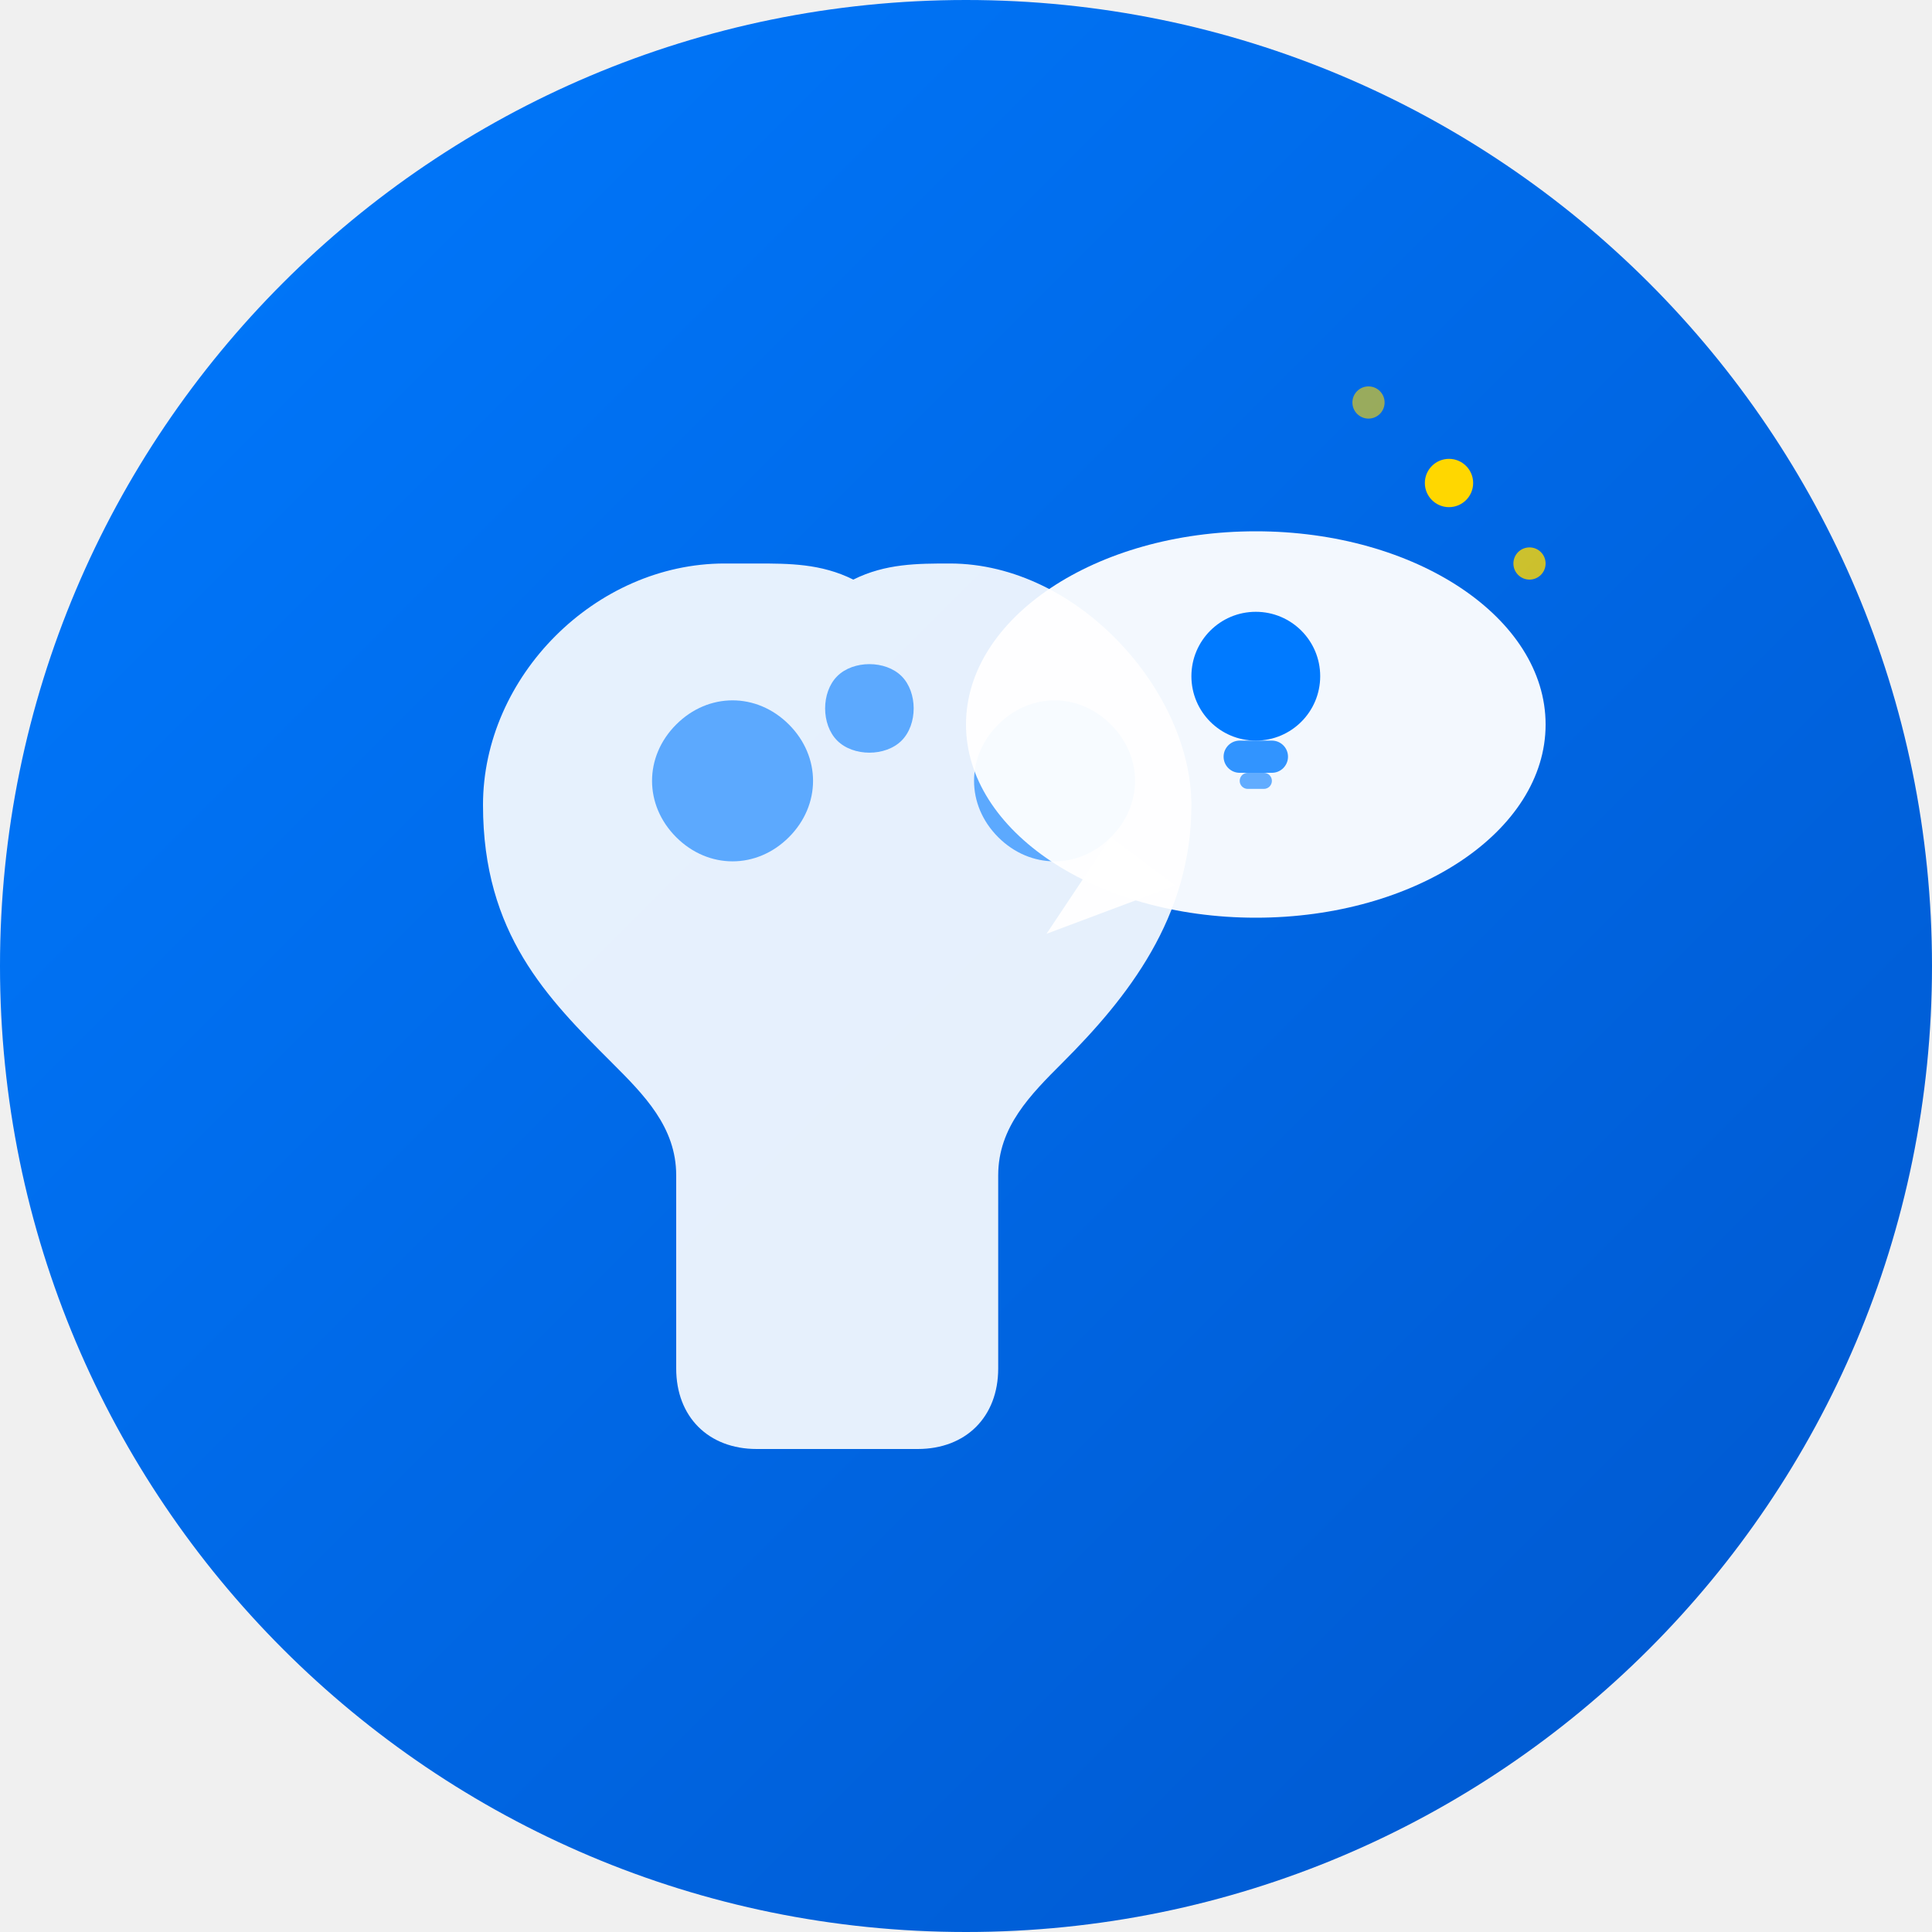
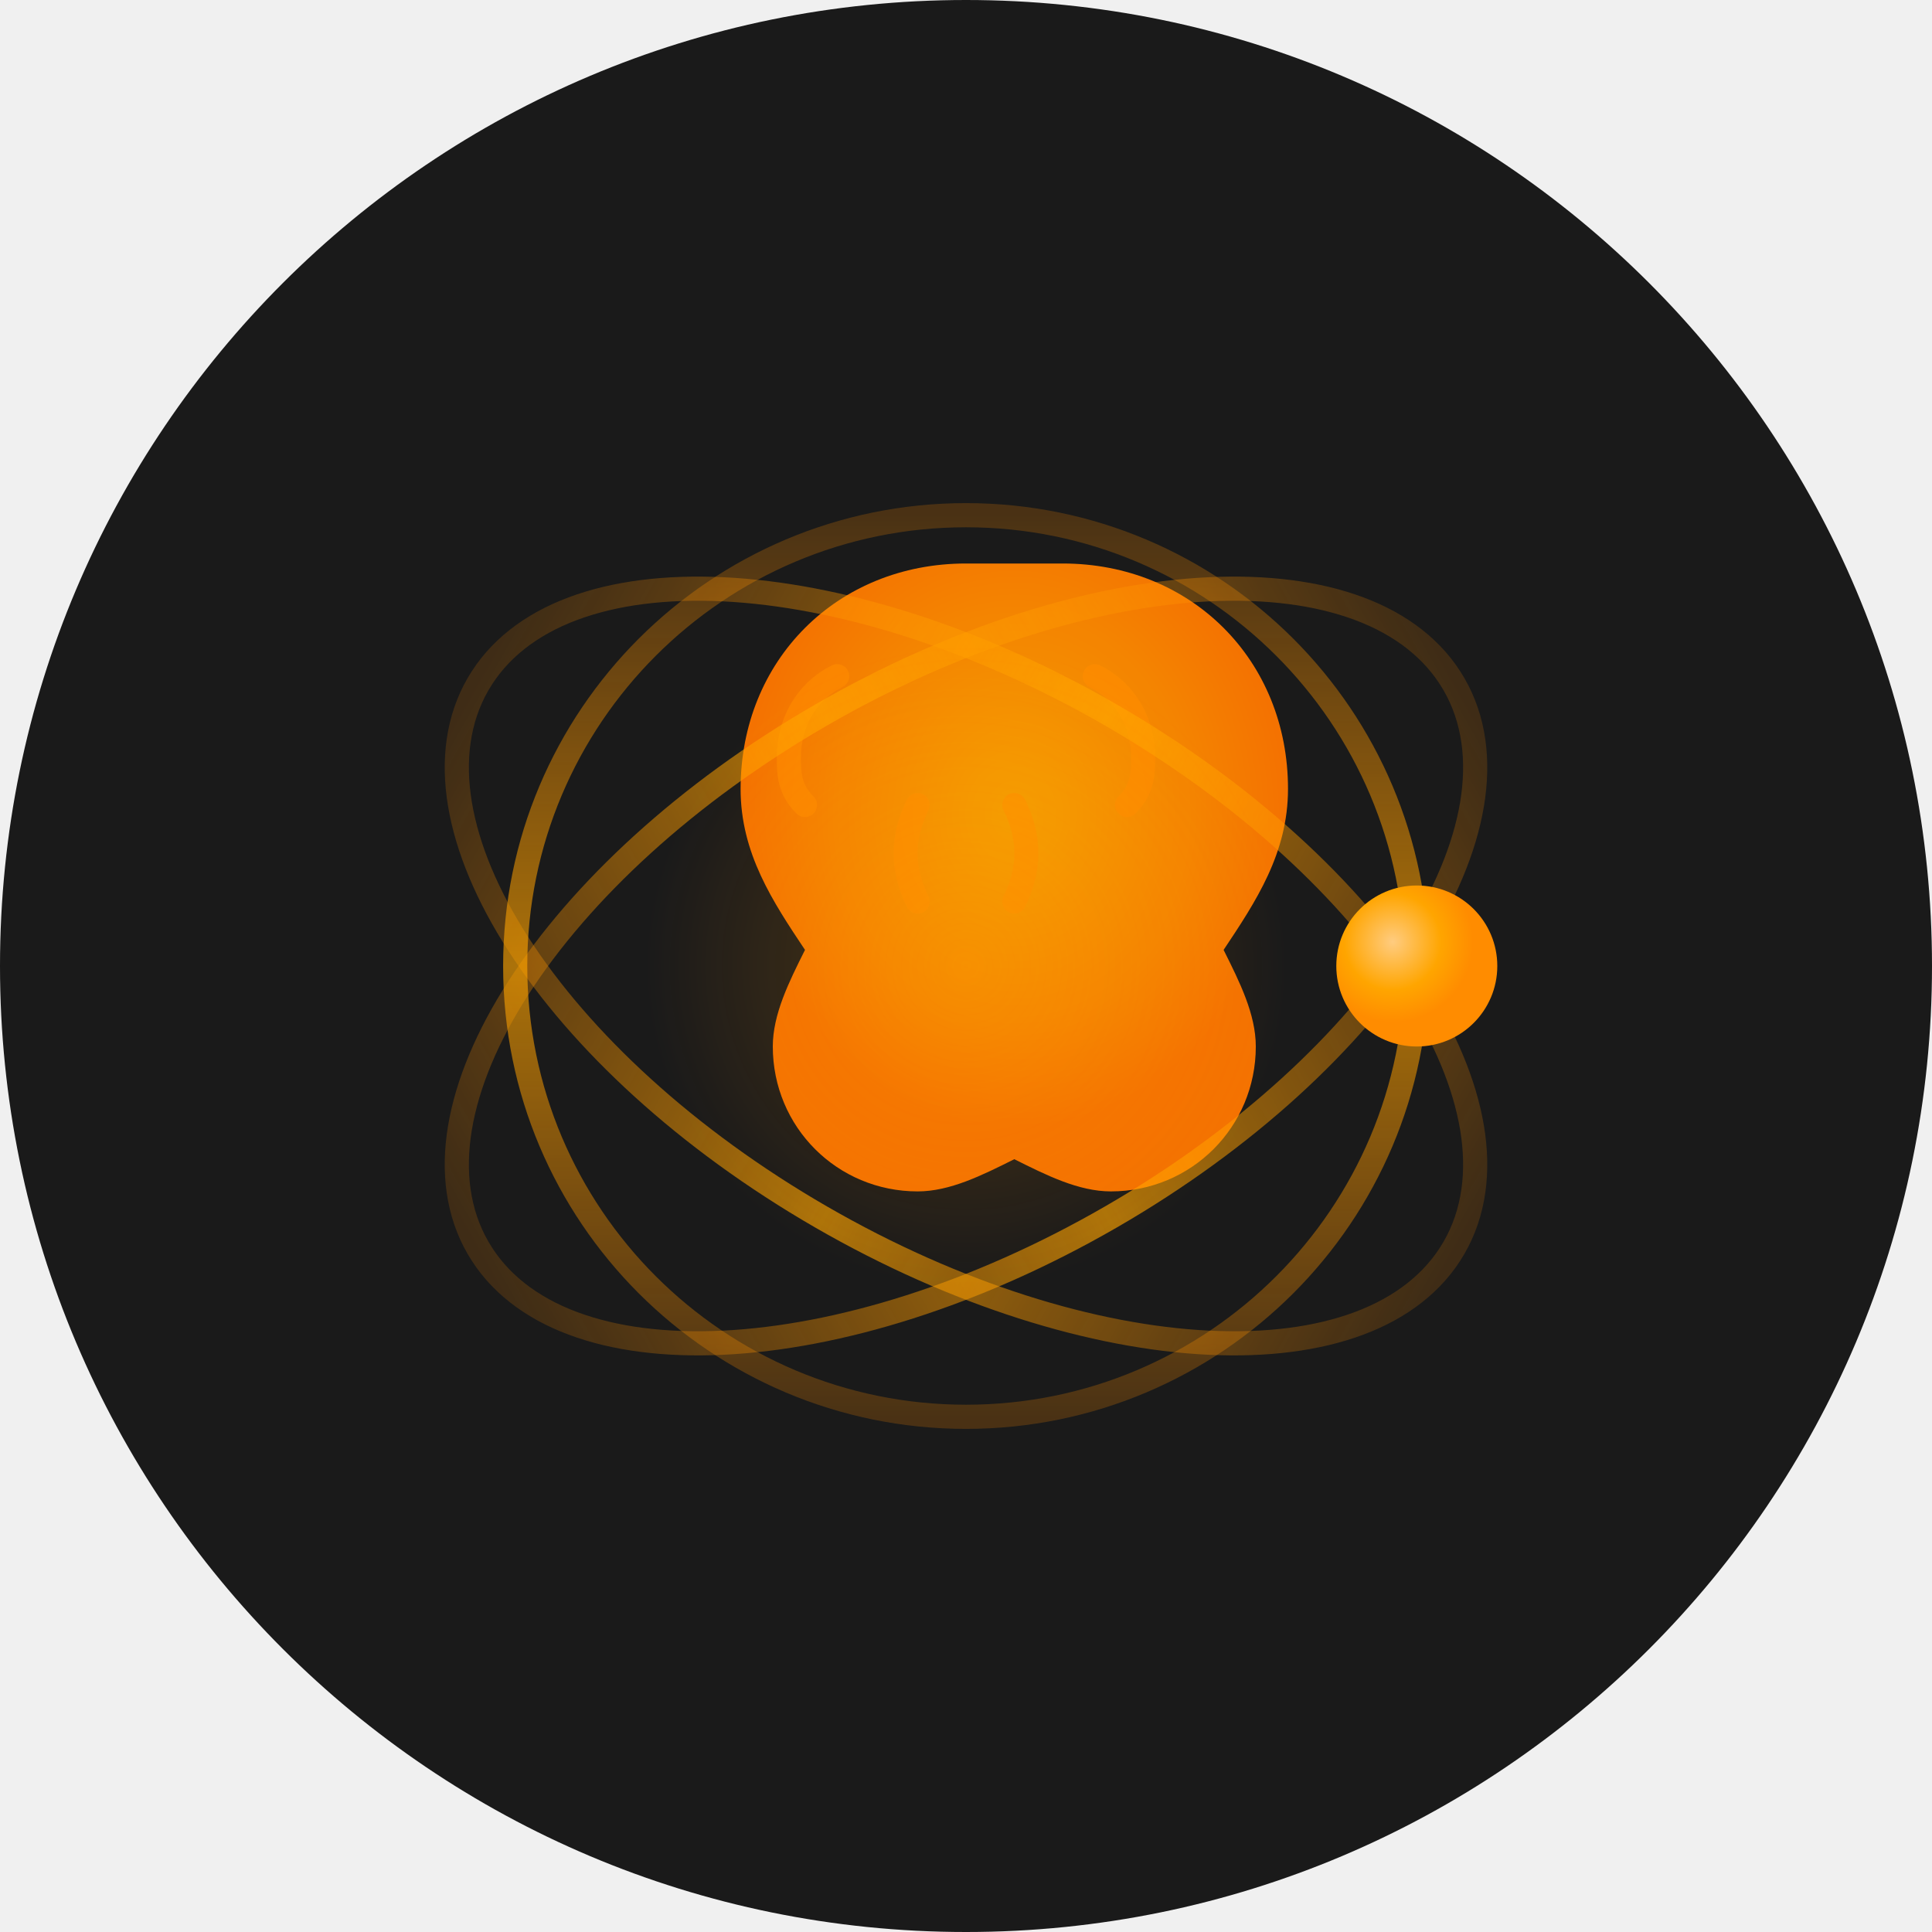
<svg xmlns="http://www.w3.org/2000/svg" width="120" height="120" viewBox="0 0 120 120" fill="none">
-   <circle cx="60" cy="60" r="60" fill="url(#gradient)" />
-   <path d="M45 35c-8 0-15 7-15 15s4 12 8 16c2 2 4 4 4 7v12c0 3 2 5 5 5h10c3 0 5-2 5-5V73c0-3 2-5 4-7c4-4 8-9 8-16s-7-15-15-15c-2 0-4 0-6 1c-2-1-4-1-6-1z" fill="white" opacity="0.9" />
-   <path d="M42 45c-2 2-2 5 0 7s5 2 7 0s2-5 0-7s-5-2-7 0z" fill="#007aff" opacity="0.6" />
-   <path d="M52 42c-1 1-1 3 0 4s3 1 4 0s1-3 0-4s-3-1-4 0z" fill="#007aff" opacity="0.6" />
-   <path d="M62 45c-2 2-2 5 0 7s5 2 7 0s2-5 0-7s-5-2-7 0z" fill="#007aff" opacity="0.6" />
-   <ellipse cx="78" cy="45" rx="18" ry="12" fill="white" opacity="0.95" />
-   <path d="M69 52l-4 6l8-3z" fill="white" opacity="0.95" />
-   <circle cx="78" cy="42" r="4" fill="#007aff" />
-   <rect x="76" y="46" width="4" height="2" rx="1" fill="#007aff" opacity="0.8" />
-   <rect x="77" y="48" width="2" height="1" rx="0.5" fill="#007aff" opacity="0.6" />
-   <circle cx="90" cy="30" r="1.5" fill="#FFD700" />
-   <circle cx="95" cy="35" r="1" fill="#FFD700" opacity="0.8" />
-   <circle cx="85" cy="25" r="1" fill="#FFD700" opacity="0.6" />
+   <circle cx="60" cy="60" r="60" fill="#1a1a1a" />
+   <path d="M60 35c-8 0-14 6-14 14c0 4 2 7 4 10c-1 2-2 4-2 6c0 5 4 9 9 9c2 0 4-1 6-2c2 1 4 2 6 2c5 0 9-4 9-9c0-2-1-4-2-6c2-3 4-6 4-10c0-8-6-14-14-14" fill="url(#brainGradient)" opacity="0.95" />
+   <path d="M52 42c-2 1-3 3-3 5c0 1 0 2 1 3" stroke="#ff8c00" stroke-width="1.5" stroke-linecap="round" fill="none" opacity="0.6" />
+   <path d="M68 42c2 1 3 3 3 5c0 1 0 2-1 3" stroke="#ff8c00" stroke-width="1.5" stroke-linecap="round" fill="none" opacity="0.6" />
+   <path d="M57 50c-1 2-1 4 0 6" stroke="#ff8c00" stroke-width="1.5" stroke-linecap="round" fill="none" opacity="0.5" />
+   <path d="M63 50c1 2 1 4 0 6" stroke="#ff8c00" stroke-width="1.5" stroke-linecap="round" fill="none" opacity="0.5" />
+   <ellipse cx="60" cy="60" rx="35" ry="18" stroke="url(#orbitGradient1)" stroke-width="1.5" fill="none" opacity="0.8" transform="rotate(-30 60 60)" />
+   <ellipse cx="60" cy="60" rx="35" ry="18" stroke="url(#orbitGradient2)" stroke-width="1.5" fill="none" opacity="0.8" transform="rotate(30 60 60)" />
+   <circle cx="60" cy="60" r="28" stroke="url(#orbitGradient3)" stroke-width="1.5" fill="none" opacity="0.7" />
+   <circle cx="88" cy="60" r="5" fill="url(#satelliteGradient)">
+     <animateTransform attributeName="transform" attributeType="XML" type="rotate" from="0 60 60" to="360 60 60" dur="8s" repeatCount="indefinite" />
+   </circle>
+   <circle cx="60" cy="60" r="20" fill="url(#glowGradient)" opacity="0.3" />
  <defs>
-     <linearGradient id="gradient" x1="0%" y1="0%" x2="100%" y2="100%">
-       <stop offset="0%" style="stop-color:#007aff;stop-opacity:1" />
-       <stop offset="100%" style="stop-color:#0056cc;stop-opacity:1" />
+     <radialGradient id="brainGradient" cx="50%" cy="40%">
+       <stop offset="0%" style="stop-color:#ffa500;stop-opacity:1" />
+       <stop offset="60%" style="stop-color:#ff8c00;stop-opacity:1" />
+       <stop offset="100%" style="stop-color:#ff7700;stop-opacity:1" />
+     </radialGradient>
+     <linearGradient id="orbitGradient1" x1="0%" y1="0%" x2="100%" y2="0%">
+       <stop offset="0%" style="stop-color:#ff8c00;stop-opacity:0.2" />
+       <stop offset="50%" style="stop-color:#ffa500;stop-opacity:0.8" />
+       <stop offset="100%" style="stop-color:#ff8c00;stop-opacity:0.2" />
    </linearGradient>
+     <linearGradient id="orbitGradient2" x1="0%" y1="0%" x2="100%" y2="0%">
+       <stop offset="0%" style="stop-color:#ff8c00;stop-opacity:0.2" />
+       <stop offset="50%" style="stop-color:#ffa500;stop-opacity:0.8" />
+       <stop offset="100%" style="stop-color:#ff8c00;stop-opacity:0.2" />
+     </linearGradient>
+     <linearGradient id="orbitGradient3" x1="0%" y1="0%" x2="0%" y2="100%">
+       <stop offset="0%" style="stop-color:#ff8c00;stop-opacity:0.3" />
+       <stop offset="50%" style="stop-color:#ffa500;stop-opacity:0.9" />
+       <stop offset="100%" style="stop-color:#ff8c00;stop-opacity:0.3" />
+     </linearGradient>
+     <radialGradient id="satelliteGradient" cx="35%" cy="35%">
+       <stop offset="0%" style="stop-color:#ffcc80;stop-opacity:1" />
+       <stop offset="60%" style="stop-color:#ffa500;stop-opacity:1" />
+       <stop offset="100%" style="stop-color:#ff8c00;stop-opacity:1" />
+     </radialGradient>
+     <radialGradient id="glowGradient">
+       <stop offset="0%" style="stop-color:#ffa500;stop-opacity:0.8" />
+       <stop offset="100%" style="stop-color:#ff8c00;stop-opacity:0" />
+     </radialGradient>
  </defs>
</svg>
